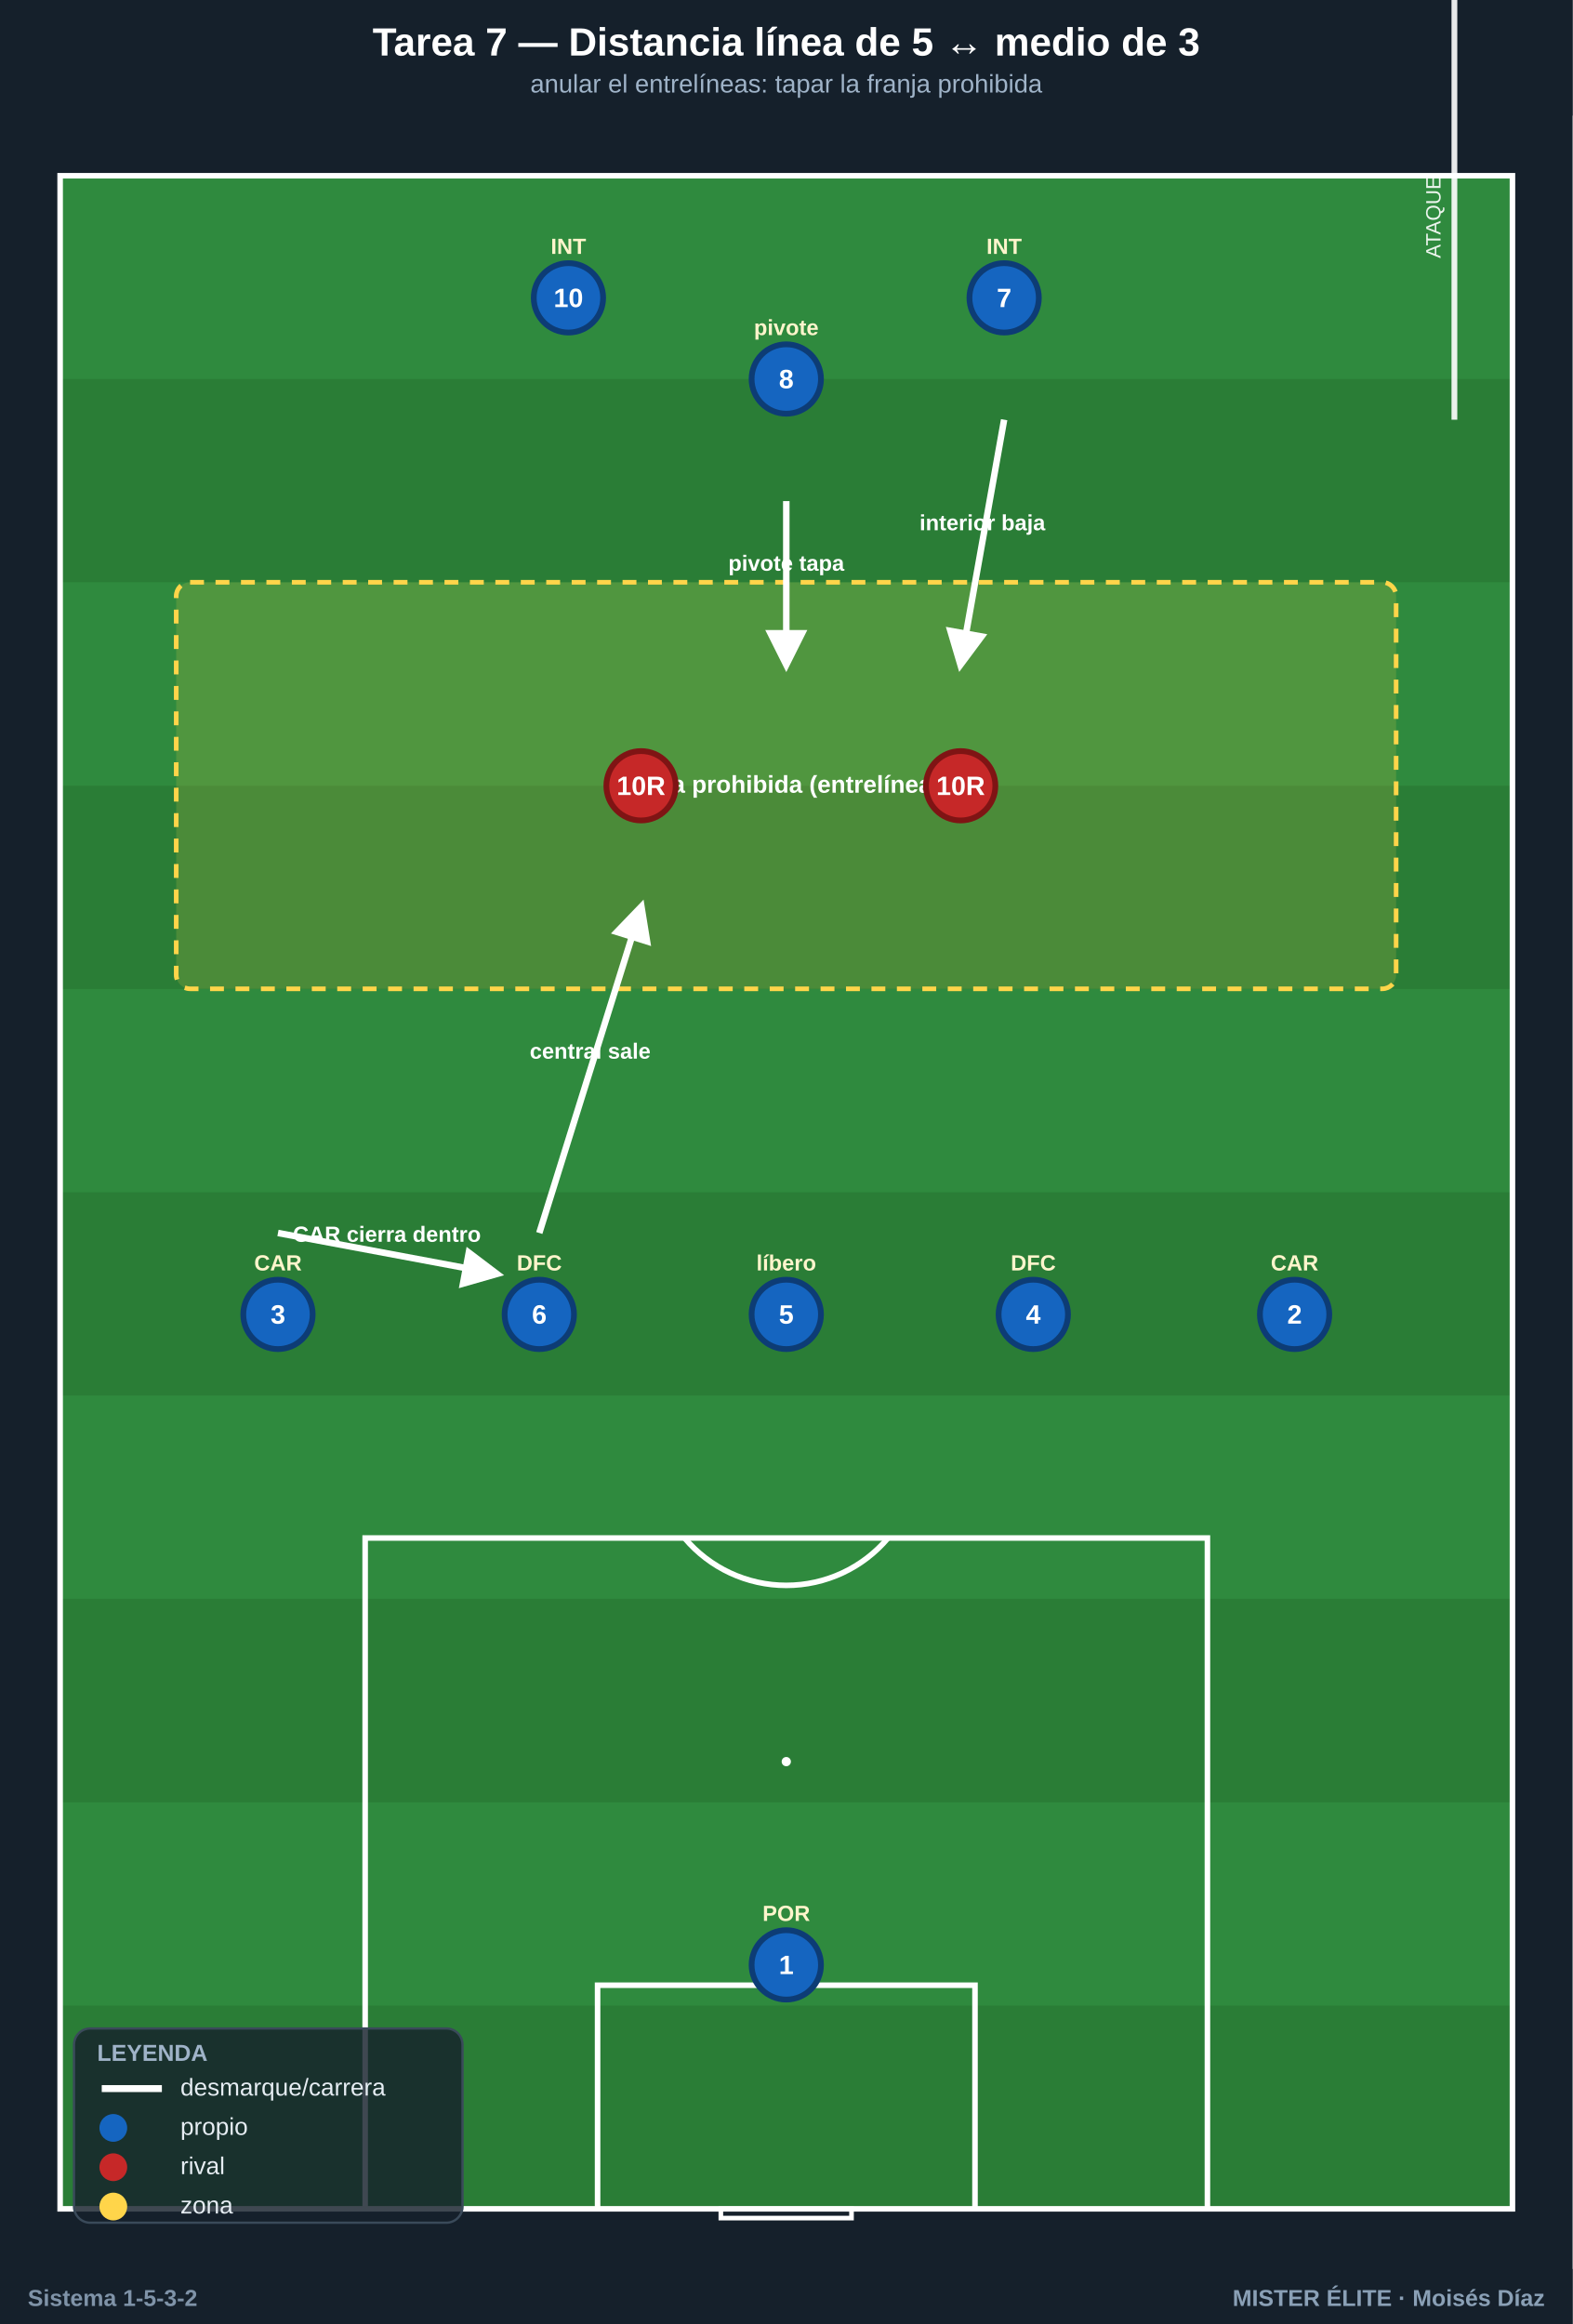
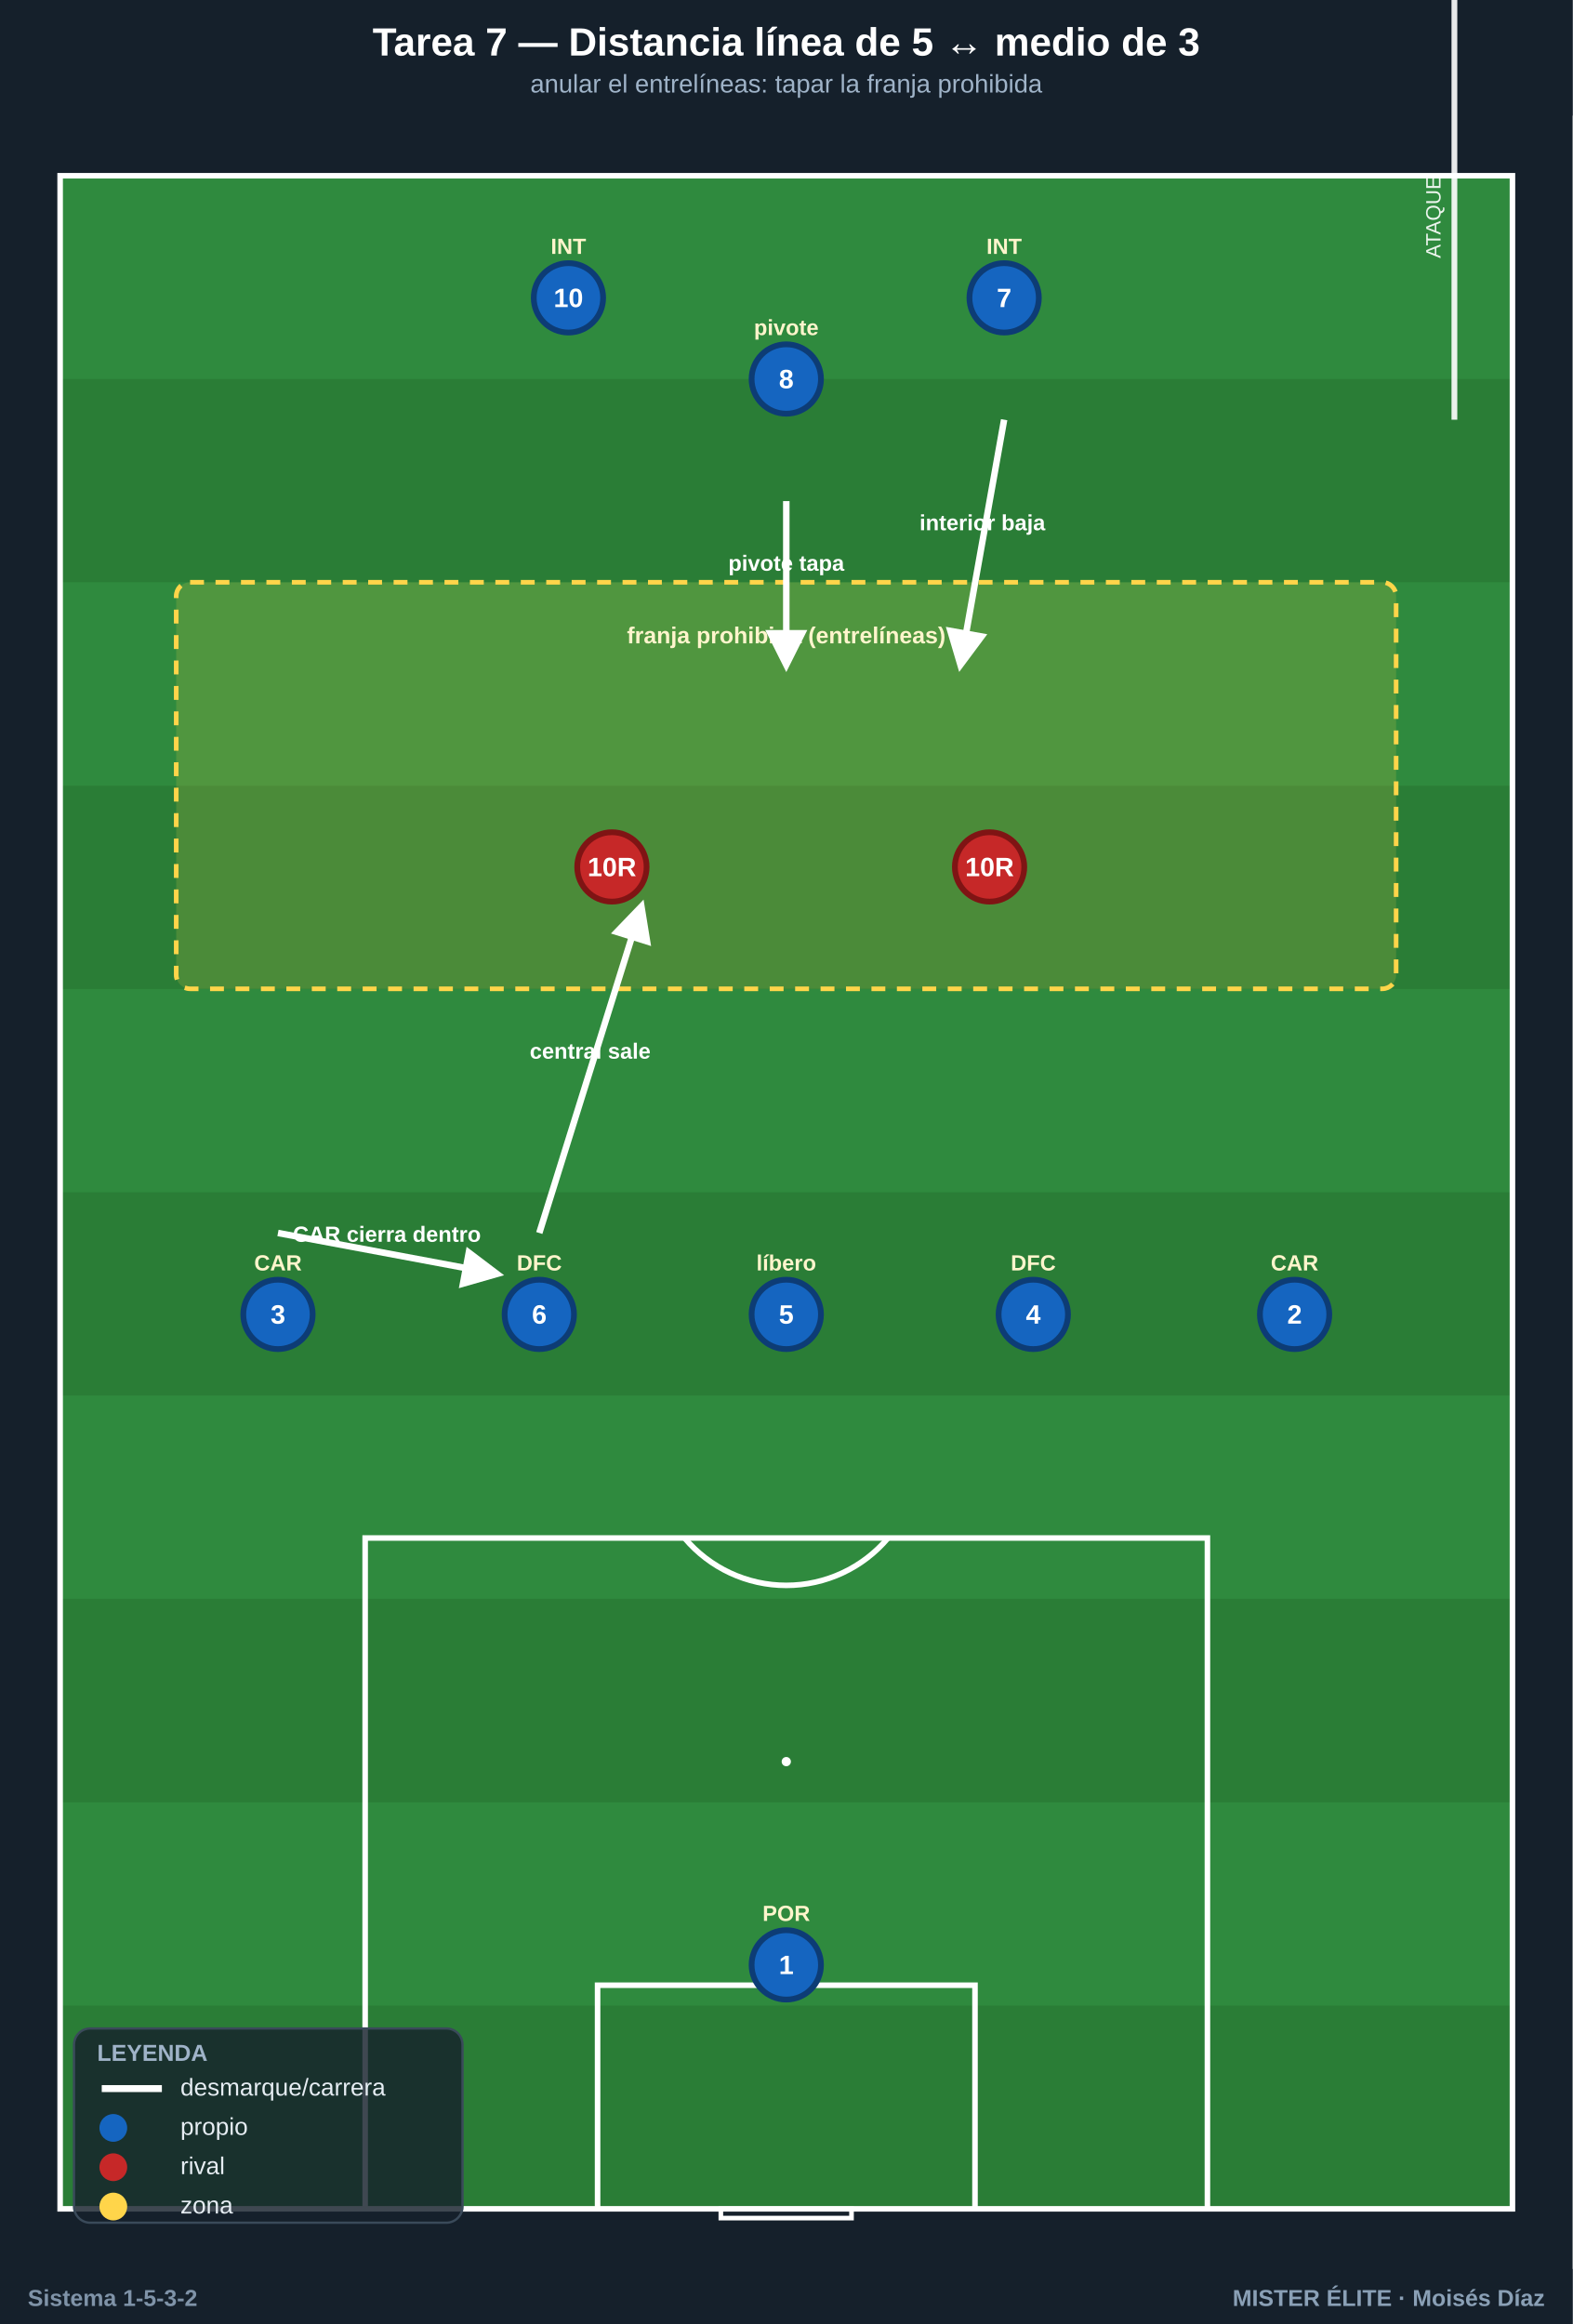
<svg xmlns="http://www.w3.org/2000/svg" viewBox="0 0 680 1005" width="680" height="1005" font-family="Segoe UI,Arial,sans-serif">
  <defs>
    <linearGradient id="sky" x1="0" y1="0" x2="0" y2="1">
      <stop offset="0" stop-color="#2f8a3e" />
      <stop offset="1" stop-color="#2b8139" />
    </linearGradient>
    <marker id="ah_pass" viewBox="0 0 10 10" refX="8" refY="5" markerWidth="6.5" markerHeight="6.5" orient="auto-start-reverse">
      <path d="M0,0 L10,5 L0,10 z" fill="#ffd54a" />
    </marker>
    <marker id="ah_run" viewBox="0 0 10 10" refX="8" refY="5" markerWidth="6.5" markerHeight="6.5" orient="auto-start-reverse">
      <path d="M0,0 L10,5 L0,10 z" fill="#ffffff" />
    </marker>
    <marker id="ah_drive" viewBox="0 0 10 10" refX="8" refY="5" markerWidth="6.5" markerHeight="6.5" orient="auto-start-reverse">
      <path d="M0,0 L10,5 L0,10 z" fill="#7ee0ff" />
    </marker>
    <marker id="ah_white" viewBox="0 0 10 10" refX="8" refY="5" markerWidth="6.5" markerHeight="6.5" orient="auto-start-reverse">
      <path d="M0,0 L10,5 L0,10 z" fill="#ffffff" />
    </marker>
  </defs>
  <rect x="0.0" y="0.0" width="680.0" height="1005.2" fill="#15202b" />
  <rect x="26.0" y="76.0" width="628.0" height="88.4" fill="#2f8a3e" />
  <rect x="26.0" y="163.9" width="628.0" height="88.4" fill="#2a7d36" />
  <rect x="26.0" y="251.8" width="628.0" height="88.4" fill="#2f8a3e" />
  <rect x="26.0" y="339.8" width="628.0" height="88.4" fill="#2a7d36" />
  <rect x="26.0" y="427.7" width="628.0" height="88.4" fill="#2f8a3e" />
  <rect x="26.0" y="515.6" width="628.0" height="88.4" fill="#2a7d36" />
  <rect x="26.0" y="603.5" width="628.0" height="88.4" fill="#2f8a3e" />
  <rect x="26.0" y="691.4" width="628.0" height="88.4" fill="#2a7d36" />
  <rect x="26.0" y="779.4" width="628.0" height="88.4" fill="#2f8a3e" />
  <rect x="26.0" y="867.3" width="628.0" height="88.4" fill="#2a7d36" />
  <rect x="26.0" y="76.0" width="628.0" height="879.2" fill="none" stroke="#ffffff" stroke-width="2.4" />
  <path d="M157.9,955.2 L157.9,665.1 L522.1,665.1 L522.1,955.2" fill="none" stroke="#ffffff" stroke-width="2.4" />
  <path d="M258.4,955.2 L258.4,858.5 L421.6,858.5 L421.6,955.2" fill="none" stroke="#ffffff" stroke-width="2.4" />
  <circle cx="340.0" cy="761.8" r="2.0" fill="#ffffff" />
  <rect x="311.7" y="955.2" width="56.5" height="4" fill="none" stroke="#ffffff" stroke-width="2" />
  <path d="M296.0,665.1 A57.5,57.5 0 0 0 384.0,665.1" fill="none" stroke="#ffffff" stroke-width="2.4" />
  <rect x="0.0" y="0.0" width="680.0" height="50.0" fill="#15202b" />
  <text x="340.0" y="24.0" font-family="Segoe UI,Arial,sans-serif" font-size="17" font-weight="800" fill="#ffffff" text-anchor="middle">Tarea 7 — Distancia línea de 5 ↔ medio de 3</text>
  <text x="340.0" y="40.0" font-family="Segoe UI,Arial,sans-serif" font-size="11" font-weight="500" fill="#9fb3c8" text-anchor="middle">anular el entrelíneas: tapar la franja prohibida</text>
  <rect x="0.0" y="981.2" width="680.0" height="24.0" fill="#15202b" />
  <text x="668.0" y="997.2" font-family="Segoe UI,Arial,sans-serif" font-size="10" font-weight="700" fill="#8aa0b6" text-anchor="end">MISTER ÉLITE · Moisés Díaz</text>
  <text x="12.0" y="997.2" font-family="Segoe UI,Arial,sans-serif" font-size="10" font-weight="600" fill="#7f93a8" text-anchor="start">Sistema 1-5-3-2</text>
  <g opacity="0.9">
    <line x1="628.9" y1="181.5" x2="628.9" y2="-29.5" stroke="#ffffff" stroke-width="2.5" marker-end="url(#ah_white)" />
    <text x="622.9" y="76.0" font-family="Segoe UI,Arial" font-size="9" fill="#ffffff" text-anchor="end" transform="rotate(-90 622.9 76.0)">ATAQUE</text>
  </g>
  <rect x="76.2" y="251.8" width="527.5" height="175.8" rx="6" fill="#ffd54a" fill-opacity="0.16" stroke="#ffd54a" stroke-width="2" stroke-dasharray="6 5" />
-   <text x="340.0" y="342.8" font-family="Segoe UI,Arial,sans-serif" font-size="10.5" font-weight="700" fill="#fff" text-anchor="middle">franja prohibida (entrelíneas)</text>
+   <text x="340.0" y="278.2" font-family="Segoe UI,Arial,sans-serif" font-size="10" font-weight="600" fill="#fff5cc" text-anchor="middle">franja prohibida (entrelíneas)</text>
  <g>
    <circle cx="120.2" cy="568.4" r="15" fill="#1565c0" stroke="#0d3c75" stroke-width="2.5" />
    <text x="120.2" y="572.4" font-family="Segoe UI,Arial" font-size="11.5" font-weight="800" fill="#fff" text-anchor="middle">3</text>
  </g>
  <text x="120.2" y="549.4" font-family="Segoe UI,Arial,sans-serif" font-size="9.5" font-weight="600" fill="#fff5cc" text-anchor="middle">CAR</text>
  <g>
    <circle cx="233.2" cy="568.4" r="15" fill="#1565c0" stroke="#0d3c75" stroke-width="2.5" />
    <text x="233.2" y="572.4" font-family="Segoe UI,Arial" font-size="11.5" font-weight="800" fill="#fff" text-anchor="middle">6</text>
  </g>
  <text x="233.2" y="549.4" font-family="Segoe UI,Arial,sans-serif" font-size="9.5" font-weight="600" fill="#fff5cc" text-anchor="middle">DFC</text>
  <g>
    <circle cx="340.0" cy="568.4" r="15" fill="#1565c0" stroke="#0d3c75" stroke-width="2.5" />
    <text x="340.0" y="572.4" font-family="Segoe UI,Arial" font-size="11.5" font-weight="800" fill="#fff" text-anchor="middle">5</text>
  </g>
  <text x="340.0" y="549.4" font-family="Segoe UI,Arial,sans-serif" font-size="9.5" font-weight="600" fill="#fff5cc" text-anchor="middle">líbero</text>
  <g>
    <circle cx="446.8" cy="568.4" r="15" fill="#1565c0" stroke="#0d3c75" stroke-width="2.5" />
    <text x="446.8" y="572.4" font-family="Segoe UI,Arial" font-size="11.5" font-weight="800" fill="#fff" text-anchor="middle">4</text>
  </g>
  <text x="446.8" y="549.4" font-family="Segoe UI,Arial,sans-serif" font-size="9.5" font-weight="600" fill="#fff5cc" text-anchor="middle">DFC</text>
  <g>
    <circle cx="559.8" cy="568.4" r="15" fill="#1565c0" stroke="#0d3c75" stroke-width="2.5" />
    <text x="559.8" y="572.4" font-family="Segoe UI,Arial" font-size="11.5" font-weight="800" fill="#fff" text-anchor="middle">2</text>
  </g>
  <text x="559.8" y="549.4" font-family="Segoe UI,Arial,sans-serif" font-size="9.5" font-weight="600" fill="#fff5cc" text-anchor="middle">CAR</text>
  <g>
    <circle cx="340.0" cy="163.9" r="15" fill="#1565c0" stroke="#0d3c75" stroke-width="2.5" />
    <text x="340.0" y="167.9" font-family="Segoe UI,Arial" font-size="11.5" font-weight="800" fill="#fff" text-anchor="middle">8</text>
  </g>
  <text x="340.0" y="144.9" font-family="Segoe UI,Arial,sans-serif" font-size="9.5" font-weight="600" fill="#fff5cc" text-anchor="middle">pivote</text>
  <g>
    <circle cx="245.8" cy="128.8" r="15" fill="#1565c0" stroke="#0d3c75" stroke-width="2.5" />
    <text x="245.8" y="132.8" font-family="Segoe UI,Arial" font-size="11.5" font-weight="800" fill="#fff" text-anchor="middle">10</text>
  </g>
  <text x="245.8" y="109.8" font-family="Segoe UI,Arial,sans-serif" font-size="9.5" font-weight="600" fill="#fff5cc" text-anchor="middle">INT</text>
  <g>
    <circle cx="434.2" cy="128.8" r="15" fill="#1565c0" stroke="#0d3c75" stroke-width="2.5" />
    <text x="434.2" y="132.8" font-family="Segoe UI,Arial" font-size="11.5" font-weight="800" fill="#fff" text-anchor="middle">7</text>
  </g>
  <text x="434.2" y="109.8" font-family="Segoe UI,Arial,sans-serif" font-size="9.5" font-weight="600" fill="#fff5cc" text-anchor="middle">INT</text>
  <g>
    <circle cx="340.0" cy="849.7" r="15" fill="#1565c0" stroke="#0d3c75" stroke-width="2.5" />
    <text x="340.0" y="853.7" font-family="Segoe UI,Arial" font-size="11.5" font-weight="800" fill="#fff" text-anchor="middle">1</text>
  </g>
  <text x="340.0" y="830.7" font-family="Segoe UI,Arial,sans-serif" font-size="9.5" font-weight="600" fill="#fff5cc" text-anchor="middle">POR</text>
  <g>
-     <circle cx="277.2" cy="339.8" r="15" fill="#c62828" stroke="#7f1414" stroke-width="2.5" />
-     <text x="277.2" y="343.8" font-family="Segoe UI,Arial" font-size="11.5" font-weight="800" fill="#fff" text-anchor="middle">10R</text>
+     <circle cx="264.6" cy="374.9" r="15" fill="#c62828" stroke="#7f1414" stroke-width="2.5" />
+     <text x="264.6" y="378.9" font-family="Segoe UI,Arial" font-size="11.5" font-weight="800" fill="#fff" text-anchor="middle">10R</text>
  </g>
  <g>
-     <circle cx="415.4" cy="339.8" r="15" fill="#c62828" stroke="#7f1414" stroke-width="2.5" />
-     <text x="415.4" y="343.8" font-family="Segoe UI,Arial" font-size="11.5" font-weight="800" fill="#fff" text-anchor="middle">10R</text>
+     <circle cx="427.9" cy="374.9" r="15" fill="#c62828" stroke="#7f1414" stroke-width="2.5" />
+     <text x="427.9" y="378.9" font-family="Segoe UI,Arial" font-size="11.5" font-weight="800" fill="#fff" text-anchor="middle">10R</text>
  </g>
  <g>
    <circle cx="214.4" cy="-99.8" r="15" fill="#c62828" stroke="#7f1414" stroke-width="2.5" />
    <text x="214.4" y="-95.8" font-family="Segoe UI,Arial" font-size="11.5" font-weight="800" fill="#fff" text-anchor="middle">DC</text>
  </g>
  <g>
    <circle cx="465.6" cy="-99.8" r="15" fill="#c62828" stroke="#7f1414" stroke-width="2.5" />
    <text x="465.6" y="-95.8" font-family="Segoe UI,Arial" font-size="11.5" font-weight="800" fill="#fff" text-anchor="middle">DC</text>
  </g>
  <circle cx="465.6" cy="-99.8" r="6.0" fill="#fafafa" stroke="#222" stroke-width="1.4" />
  <path d="M465.6,-105.8 l3.0,4.2 l-4.8,0 z" fill="#222" />
  <line x1="434.2" y1="181.5" x2="415.4" y2="287.0" stroke="#ffffff" stroke-width="2.8" marker-end="url(#ah_run)" />
  <text x="424.8" y="229.3" font-family="Segoe UI,Arial,sans-serif" font-size="9.5" font-weight="700" fill="#ffffff" text-anchor="middle">interior baja</text>
  <line x1="340.0" y1="216.7" x2="340.0" y2="287.0" stroke="#ffffff" stroke-width="2.8" marker-end="url(#ah_run)" />
  <text x="340.0" y="246.8" font-family="Segoe UI,Arial,sans-serif" font-size="9.5" font-weight="700" fill="#ffffff" text-anchor="middle">pivote tapa</text>
  <line x1="233.2" y1="533.2" x2="277.2" y2="392.5" stroke="#ffffff" stroke-width="2.8" marker-end="url(#ah_run)" />
  <text x="255.2" y="457.8" font-family="Segoe UI,Arial,sans-serif" font-size="9.5" font-weight="700" fill="#ffffff" text-anchor="middle">central sale</text>
  <line x1="120.2" y1="533.2" x2="214.4" y2="550.8" stroke="#ffffff" stroke-width="2.8" marker-end="url(#ah_run)" />
  <text x="167.3" y="537.0" font-family="Segoe UI,Arial,sans-serif" font-size="9.5" font-weight="700" fill="#ffffff" text-anchor="middle">CAR cierra dentro</text>
  <g>
    <rect x="32" y="877.2" width="168" height="84" rx="7" fill="#15202b" fill-opacity="0.82" stroke="#3a4a5a" stroke-width="1" />
    <text x="42" y="891.2" font-family="Segoe UI,Arial" font-size="10" font-weight="800" fill="#9fb3c8">LEYENDA</text>
    <line x1="44" y1="903.2" x2="70" y2="903.2" stroke="#ffffff" stroke-width="3" />
    <text x="78" y="906.2" font-family="Segoe UI,Arial" font-size="10.5" fill="#e6edf3">desmarque/carrera</text>
    <circle cx="49" cy="920.2" r="6" fill="#1565c0" />
    <text x="78" y="923.2" font-family="Segoe UI,Arial" font-size="10.5" fill="#e6edf3">propio</text>
    <circle cx="49" cy="937.2" r="6" fill="#c62828" />
    <text x="78" y="940.2" font-family="Segoe UI,Arial" font-size="10.5" fill="#e6edf3">rival</text>
    <circle cx="49" cy="954.2" r="6" fill="#ffd54a" />
    <text x="78" y="957.2" font-family="Segoe UI,Arial" font-size="10.5" fill="#e6edf3">zona</text>
  </g>
</svg>
